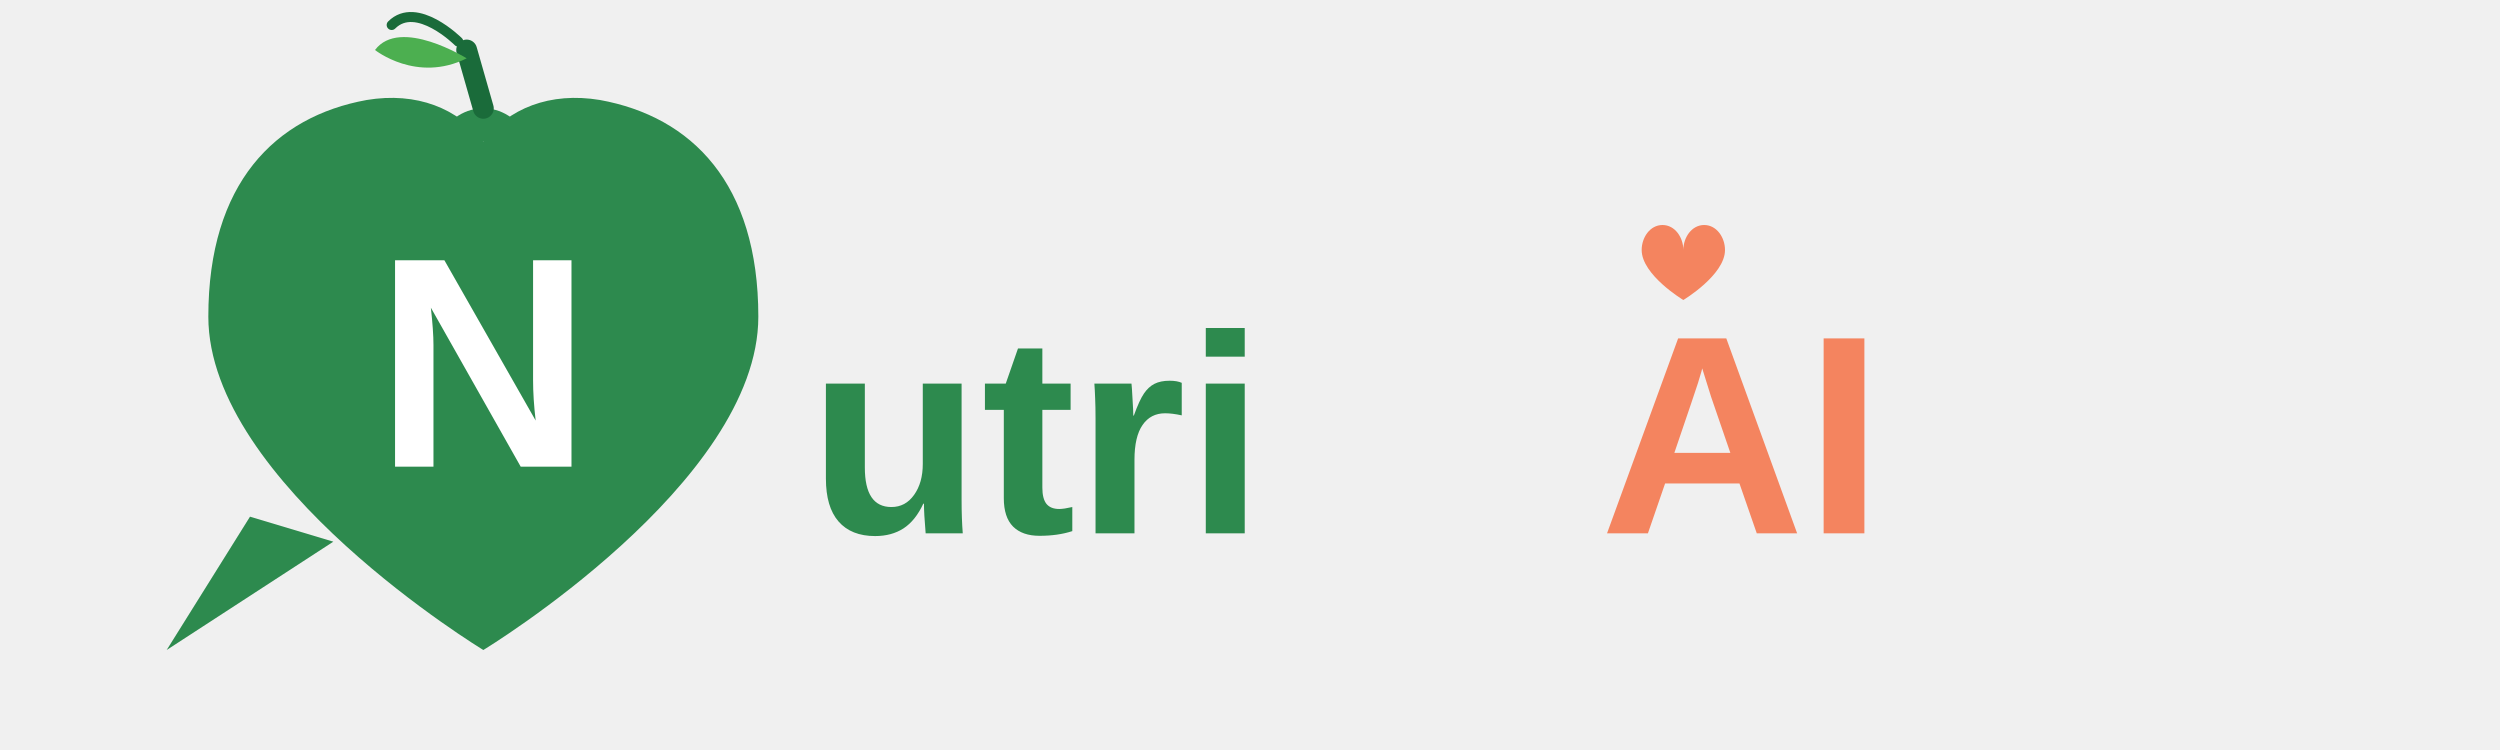
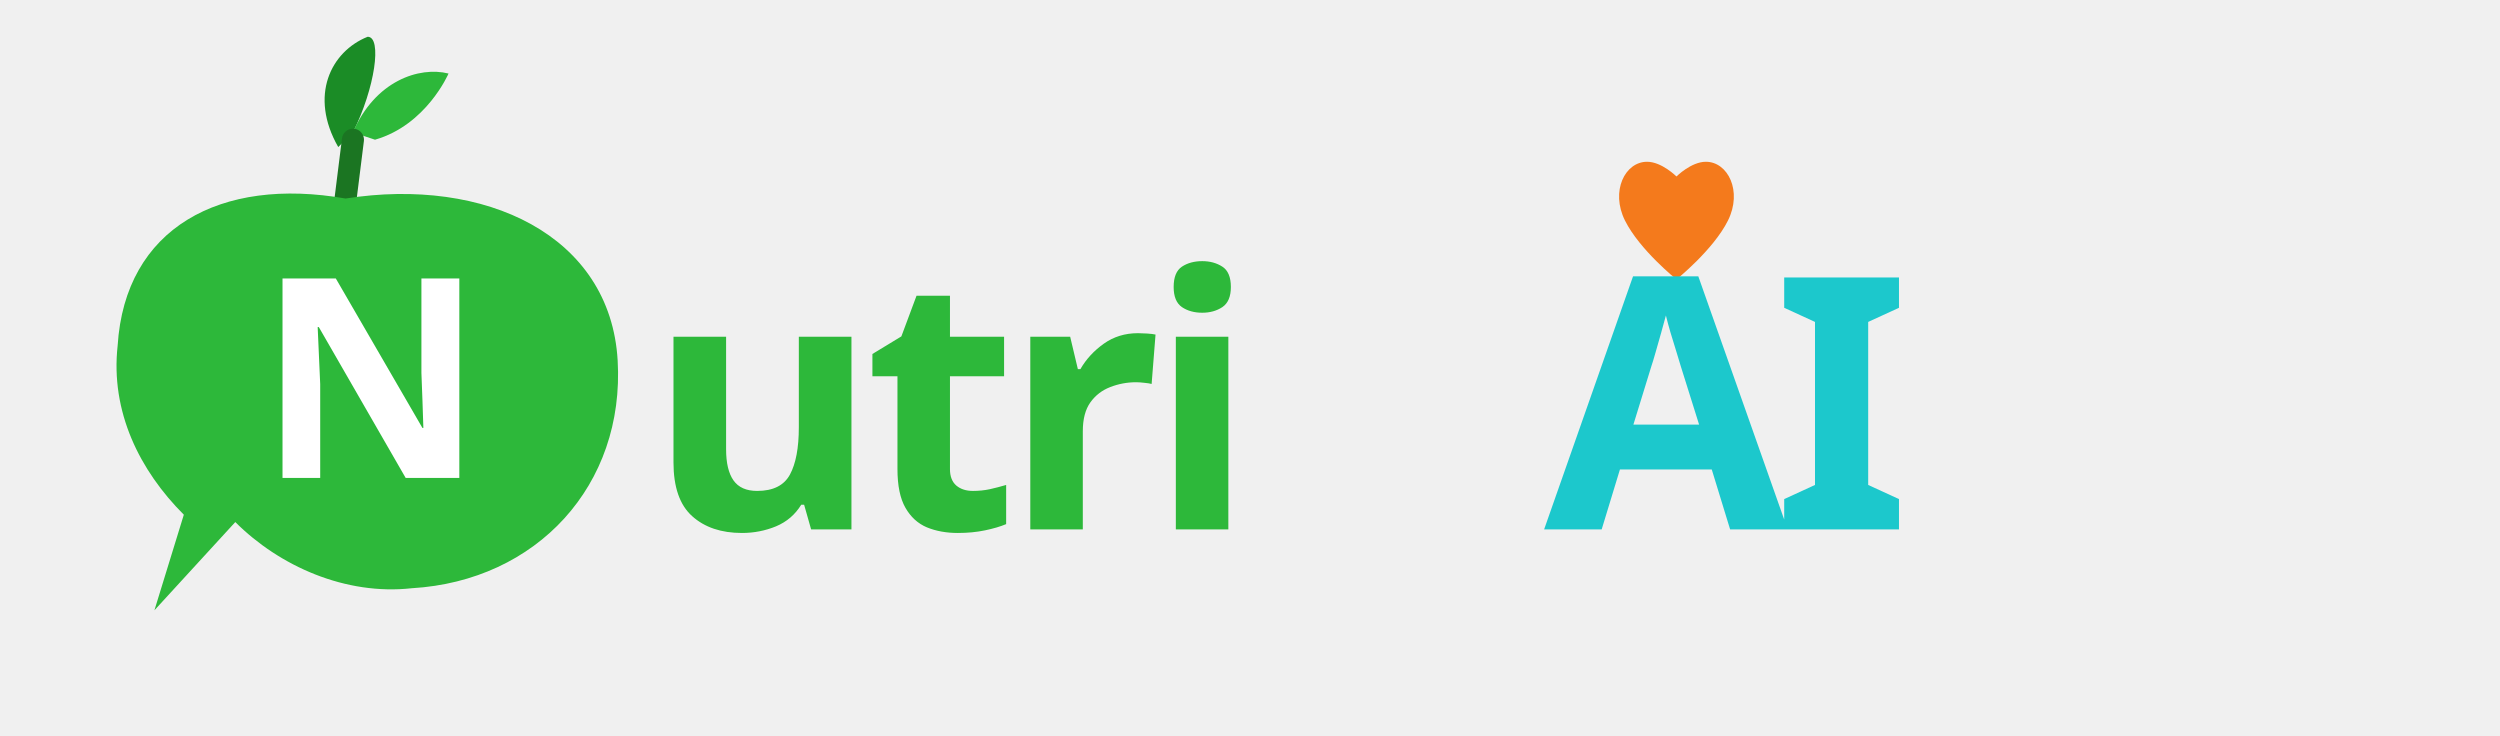
- <svg xmlns="http://www.w3.org/2000/svg" viewBox="0 0 300 90" fill="none">
-   <path d="M25 38C25 22 33 14 44 12C50 11 55 13 58 17C61 13 66 11 72 12C83 14 91 22 91 38C91 58 58 78 58 78C58 78 25 58 25 38Z" fill="#2d8a4e" />
-   <path d="M52 17C54 14 56 13 58 13C60 13 62 14 64 17" fill="#2d8a4e" />
-   <path d="M58 13L56 6" stroke="#1a6b3a" stroke-width="2.5" stroke-linecap="round" />
-   <path d="M56 7C56 7 48 2 45 6C45 6 50 10 56 7Z" fill="#4caf50" />
-   <path d="M55 5C55 5 50 0 47 3" stroke="#1a6b3a" stroke-width="1.2" fill="none" stroke-linecap="round" />
-   <path d="M30 62L20 78L40 65Z" fill="#2d8a4e" />
-   <text x="58" y="56" font-family="Arial Black, Arial, sans-serif" font-size="36" font-weight="900" fill="white" text-anchor="middle">N</text>
-   <text x="97" y="64" font-family="'Fredoka', 'Poppins', Arial, sans-serif" font-size="34" font-weight="700" fill="#2d8a4e">utri</text>
-   <path d="M197 30C197 28.5 198 27 199.5 27C201 27 202 28.5 202 30C202 28.5 203 27 204.5 27C206 27 207 28.5 207 30C207 33 202 36 202 36C202 36 197 33 197 30Z" fill="#f4845f" />
-   <text x="192" y="64" font-family="'Fredoka', 'Poppins', Arial, sans-serif" font-size="34" font-weight="700" fill="#f4845f">AI</text>
+ <svg xmlns="http://www.w3.org/2000/svg" viewBox="0 0 340 100" width="340" height="100">
+   <g transform="translate(8, 5)">
+     <path d="M 38 15 C 34 8 37 2 42 0 C 44 0 43 7 40 13" fill="#1b8c26" />
+     <path d="M 40 13 C 43 6 49 4 53 5 C 53 5 50 12 43 14" fill="#2db83a" />
+     <path d="M 40 14 L 39 22" stroke="#1b7522" stroke-width="3" stroke-linecap="round" fill="none" />
+     <path d="M 39 22 C 58 19 75 27 76 44 C 77 61 65 74 48 75 C 39 76 30 72 24 66 L 13 78 L 17 65 C 11 59 7 51 8 42 C 9 26 22 19 39 22 Z" fill="#2db83a" />
+     <text x="27" y="60" font-family="'Nunito', 'Arial Rounded MT Bold', sans-serif" font-size="38" font-weight="800" fill="white">N</text>
+   </g>
+   <text x="88" y="72" font-family="'Nunito', 'Arial Rounded MT Bold', sans-serif" font-size="48" font-weight="800" fill="#2db83a" letter-spacing="-2">utri</text>
+   <path d="M 221 30 C 219 26 221 22 224 22 C 226 22 228 24 228 24 C 228 24 230 22 232 22 C 235 22 237 26 235 30 C 233 34 228 38 228 38 C 228 38 223 34 221 30 Z" fill="#f47a1c" />
+   <text x="210" y="72" font-family="'Nunito', 'Arial Rounded MT Bold', sans-serif" font-size="48" font-weight="800" fill="#1cc8cc" letter-spacing="-2">AI</text>
</svg>
